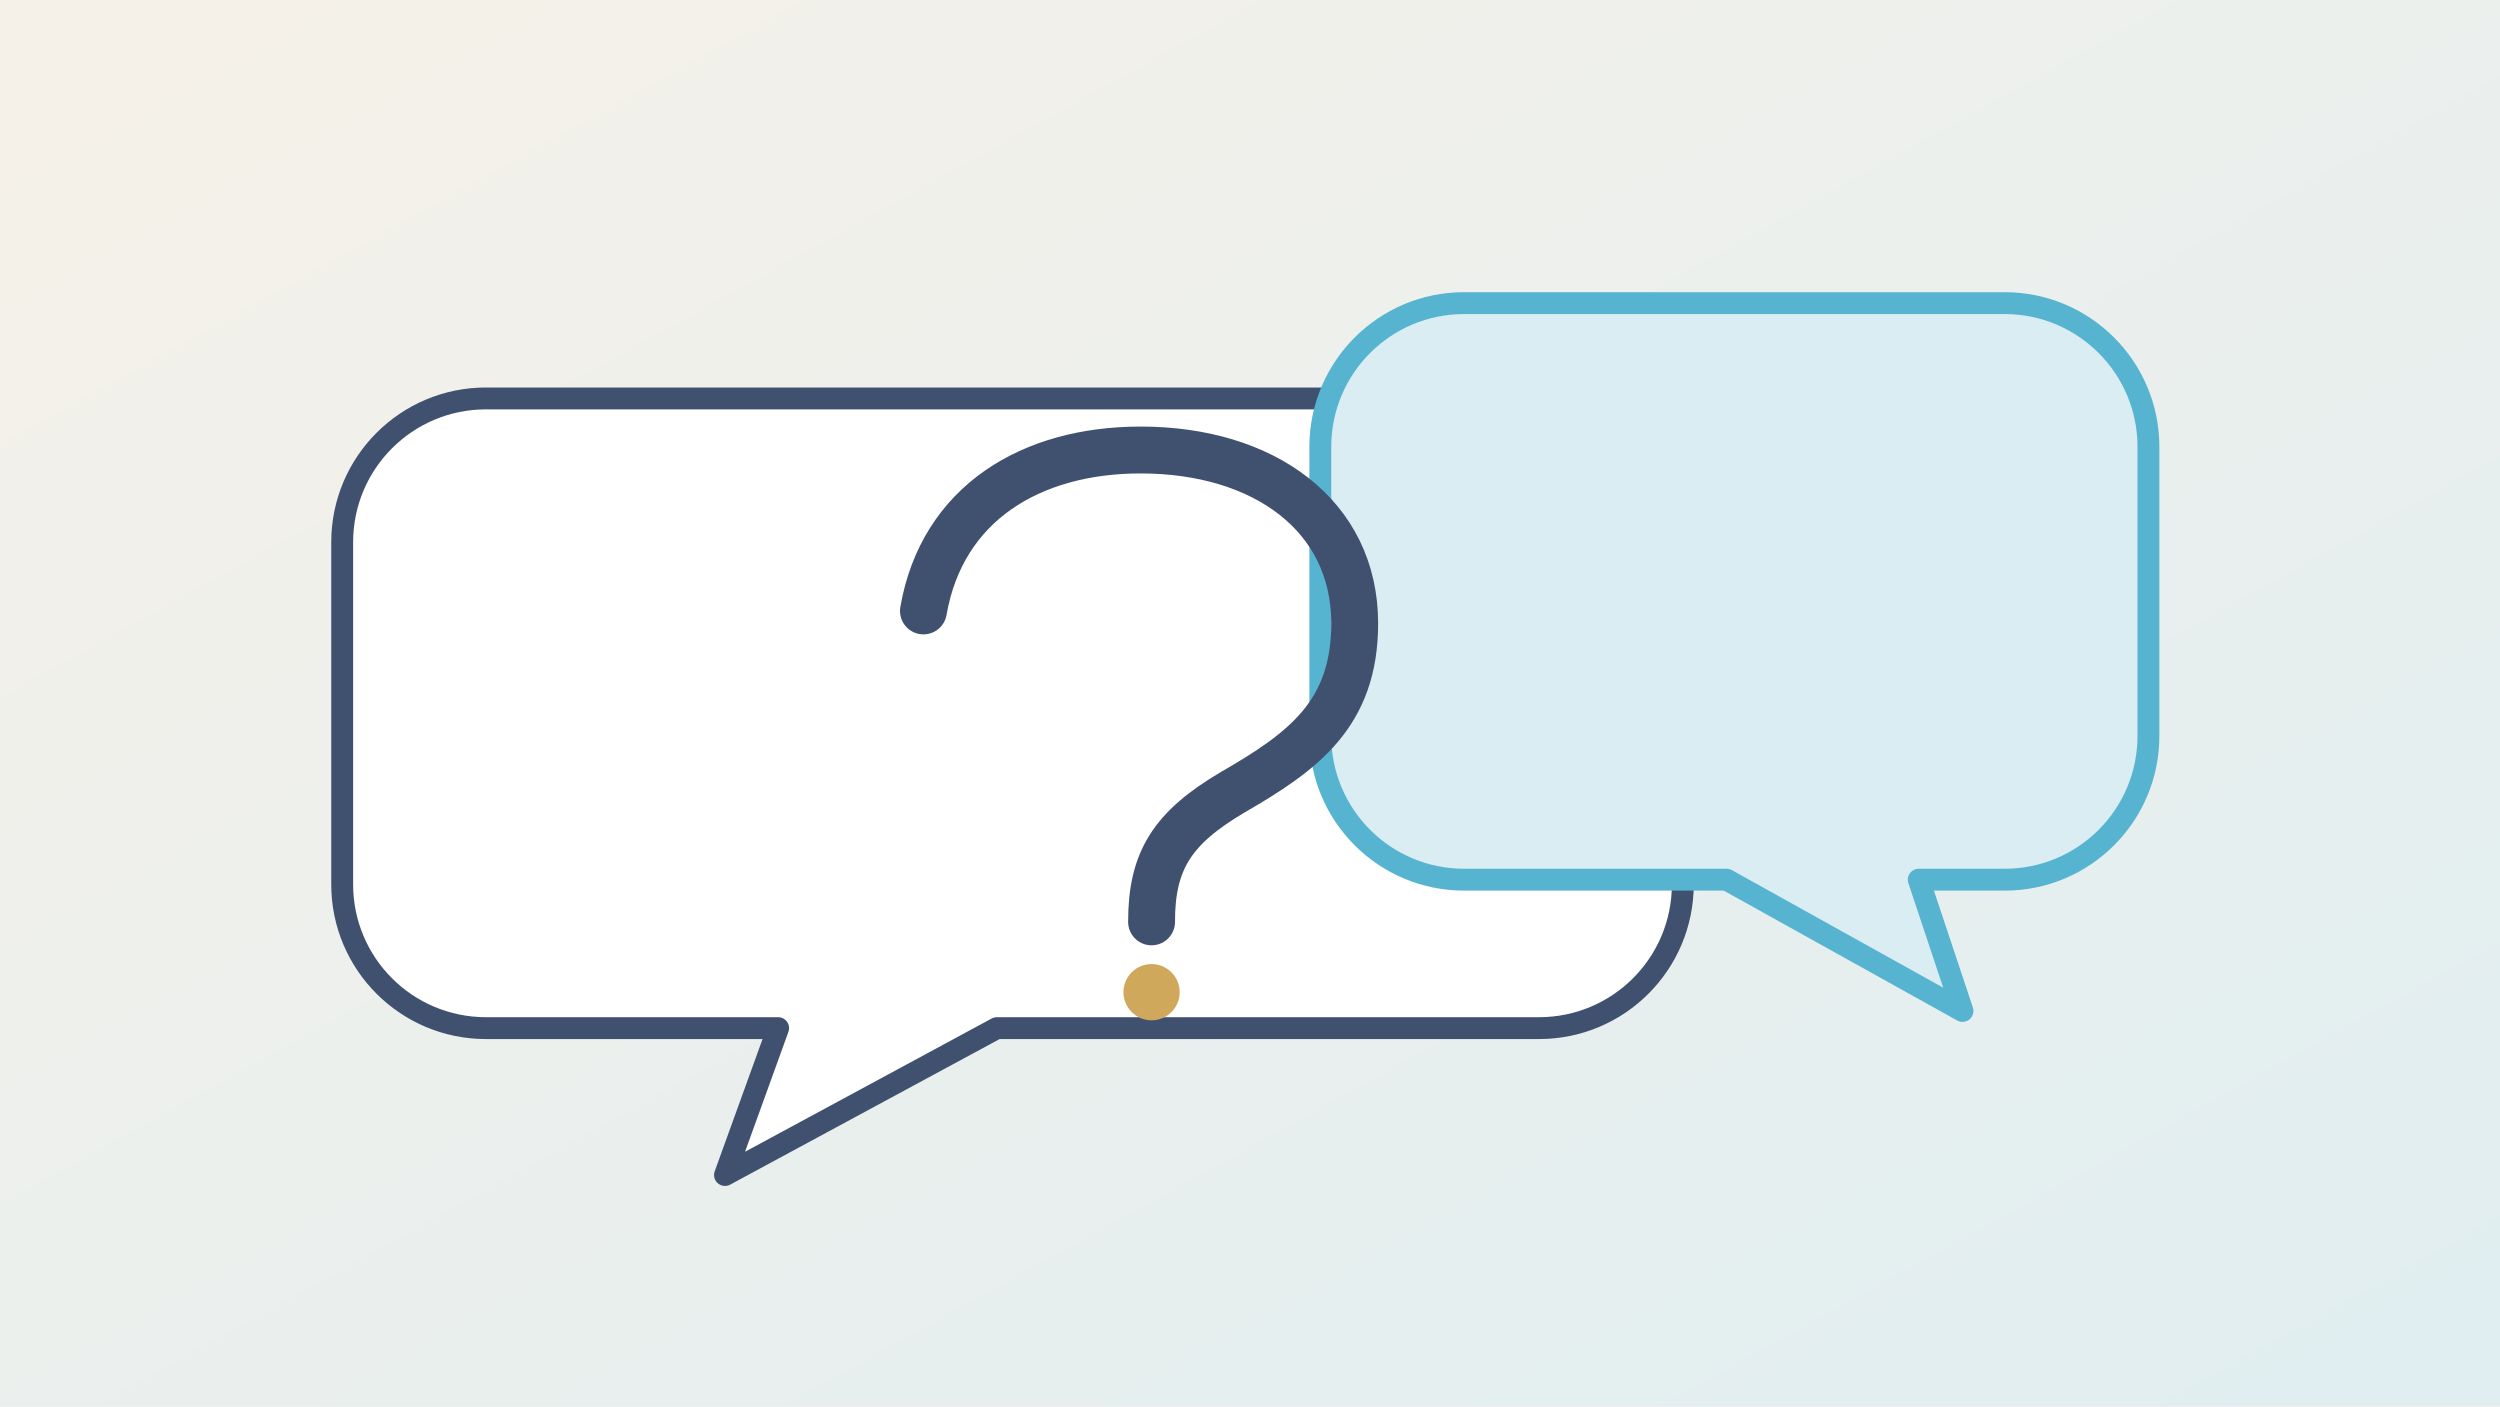
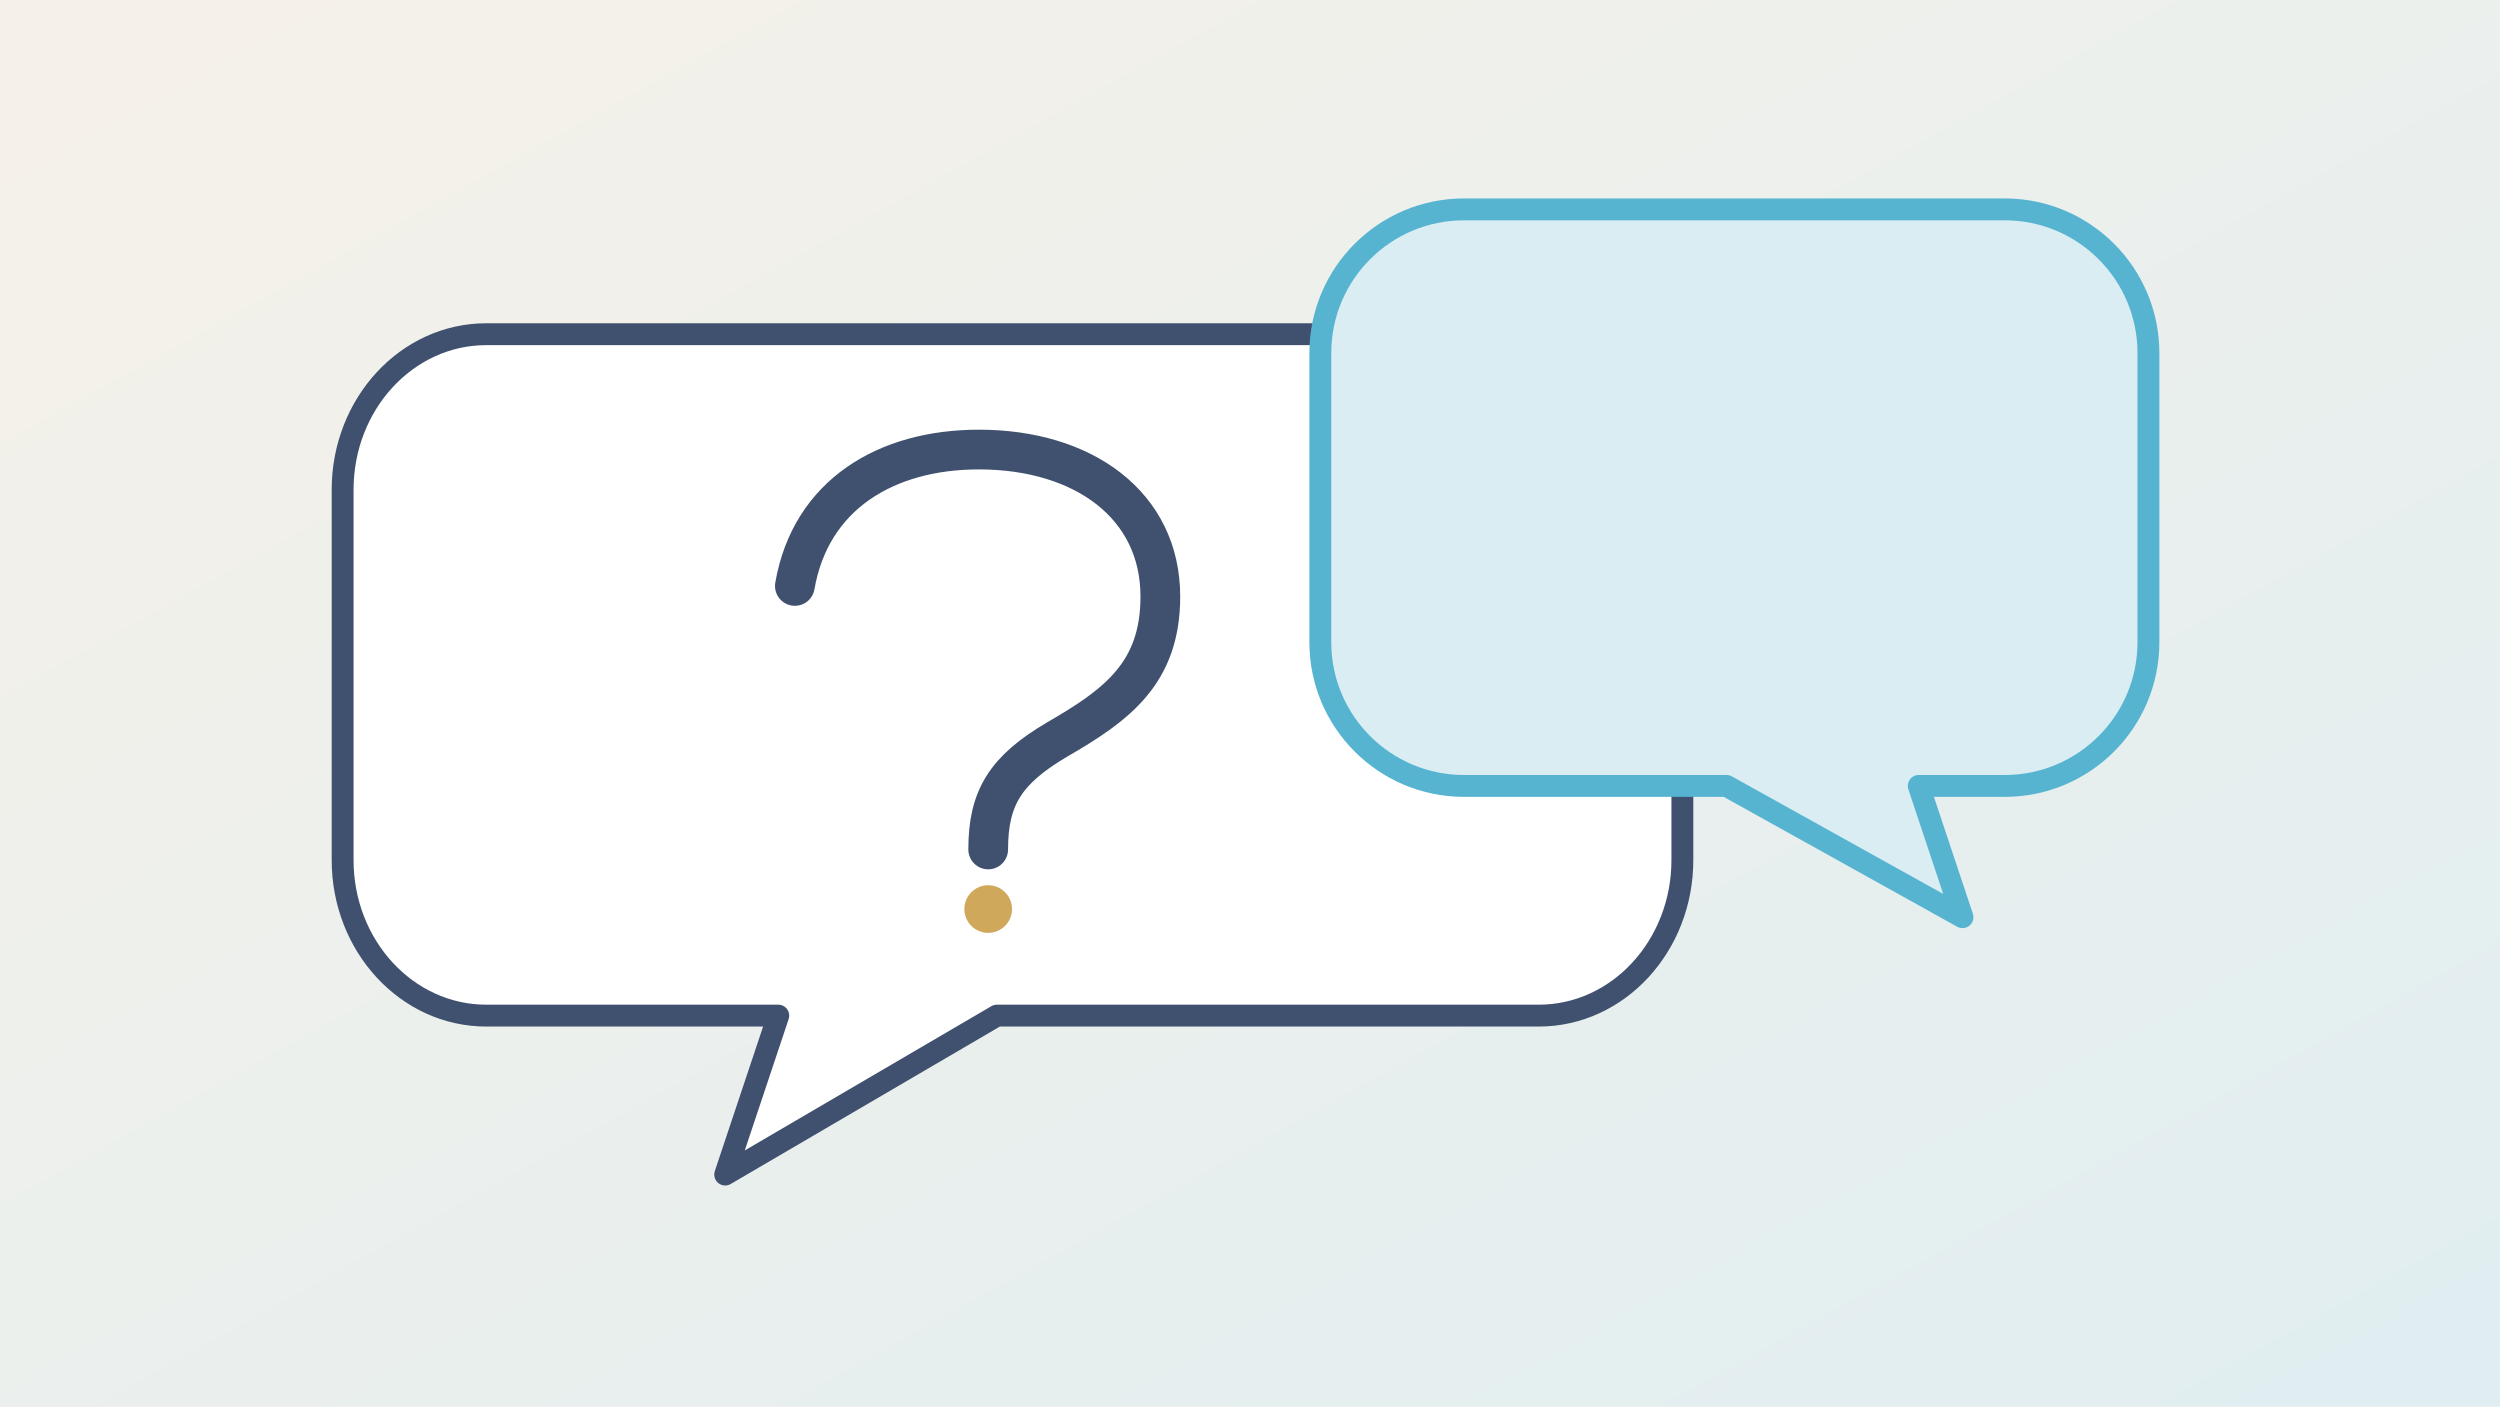
- <svg xmlns="http://www.w3.org/2000/svg" viewBox="0 0 1600 900" role="img" aria-labelledby="title desc">
+ <svg xmlns="http://www.w3.org/2000/svg" aria-labelledby="title desc" role="img" version="1.1" viewBox="0 0 1600 900">
  <defs>
-     <linearGradient id="bg" x2="1" y2="1">
-       <stop stop-color="#f6f1e8" />
-       <stop offset="1" stop-color="#e0eef1" />
+     <linearGradient id="bg" y2="1">
+       <stop stop-color="#f6f1e8" offset="0" />
+       <stop stop-color="#e0eef1" offset="1" />
    </linearGradient>
  </defs>
  <rect width="1600" height="900" fill="url(#bg)" />
-   <path d="M311 255h674a92 92 0 0 1 92 92v219a92 92 0 0 1-92 92H638L464 752l34-94H311a92 92 0 0 1-92-92V347a92 92 0 0 1 92-92z" fill="#fff" stroke="#40516f" stroke-width="14" stroke-linejoin="round" />
-   <path d="M937 194h346a92 92 0 0 1 92 92v185a92 92 0 0 1-92 92h-55l28 84-151-84H937a92 92 0 0 1-92-92V286a92 92 0 0 1 92-92z" fill="#d9edf2" stroke="#56b4d1" stroke-width="14" stroke-linejoin="round" />
-   <path d="M591 391c12-69 69-103 139-103 79 0 137 42 137 111 0 58-33 82-78 108-39 23-52 44-52 83" fill="none" stroke="#40516f" stroke-width="30" stroke-linecap="round" />
-   <circle cx="737" cy="635" r="18" fill="#d0a85c" />
+   <path d="m311.22 213.89h673.56a91.94 99.559 0 0 1 91.94 99.559v236.99a91.94 99.559 0 0 1-91.94 99.559h-346.77l-173.89 101.72 33.978-101.72h-186.88a91.94 99.559 0 0 1-91.94-99.559v-236.99a91.94 99.559 0 0 1 91.94-99.559z" fill="#fff" stroke="#40516f" stroke-linejoin="round" stroke-width="14" />
+   <path d="m937 134h346a92 92 0 0 1 92 92v185a92 92 0 0 1-92 92h-55l28 84-151-84h-168a92 92 0 0 1-92-92v-185a92 92 0 0 1 92-92z" fill="#d9edf2" stroke="#56b4d1" stroke-linejoin="round" stroke-width="14" />
+   <g transform="matrix(.8475 0 0 .8475 7.8374 43.631)">
+     <path d="m591 391c12-69 69-103 139-103 79 0 137 42 137 111 0 58-33 82-78 108-39 23-52 44-52 83" fill="none" stroke="#40516f" stroke-linecap="round" stroke-width="30" />
+     <circle cx="737" cy="635" r="18" fill="#d0a85c" />
+   </g>
</svg>
